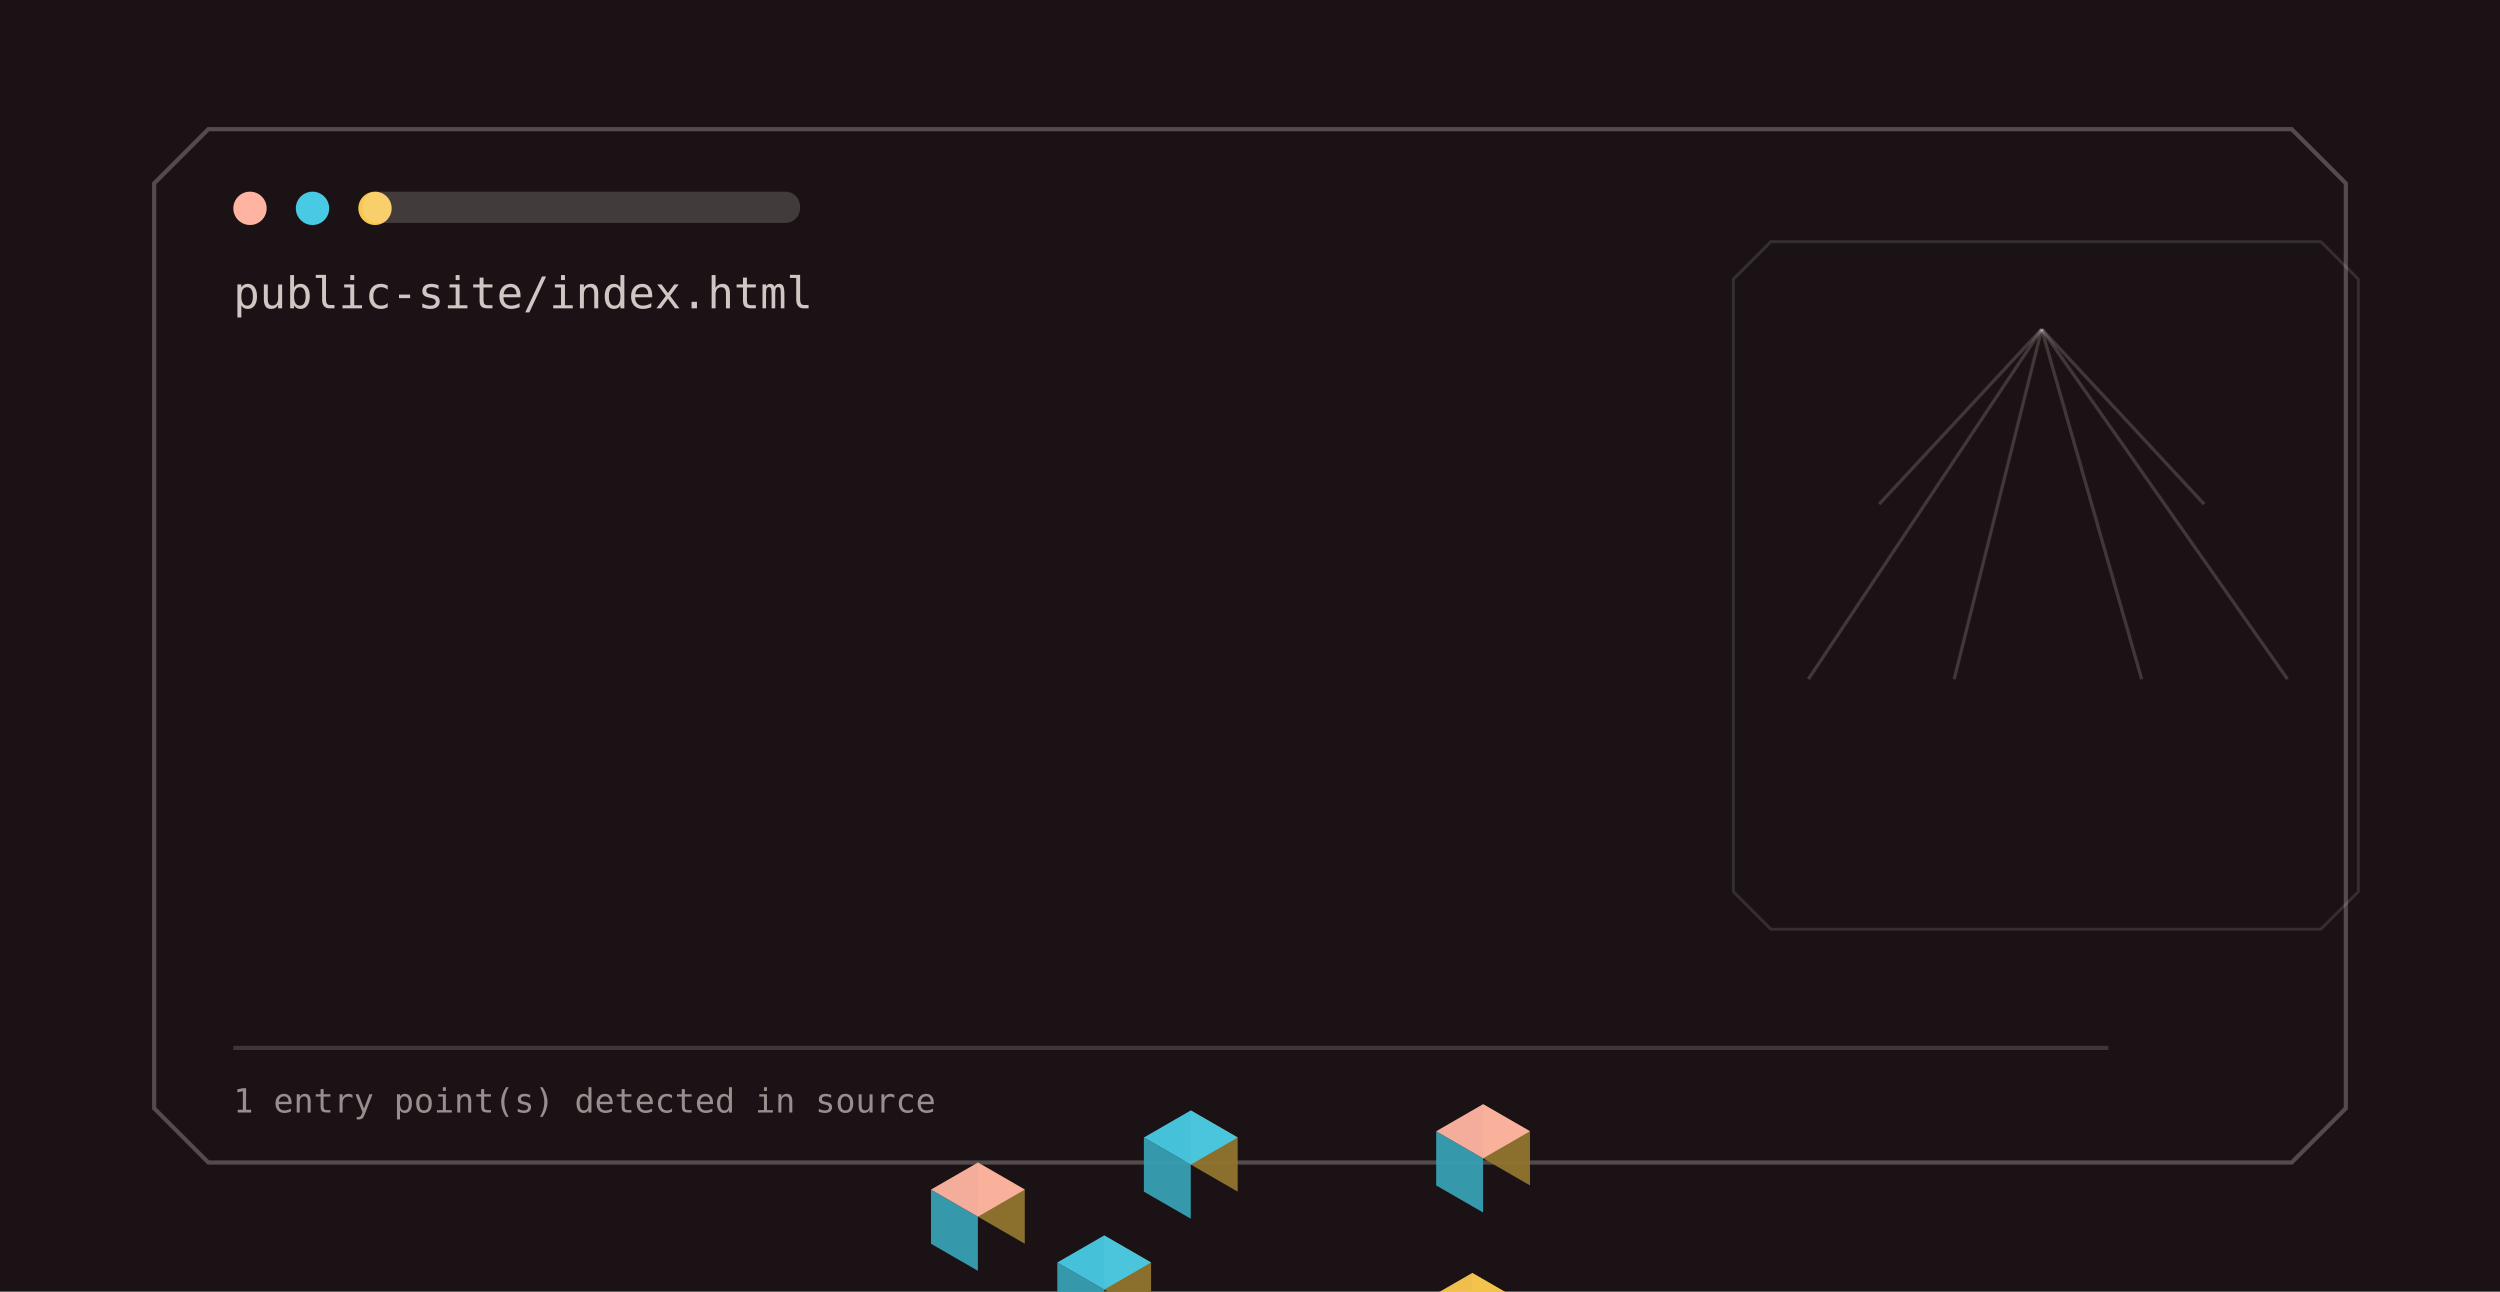
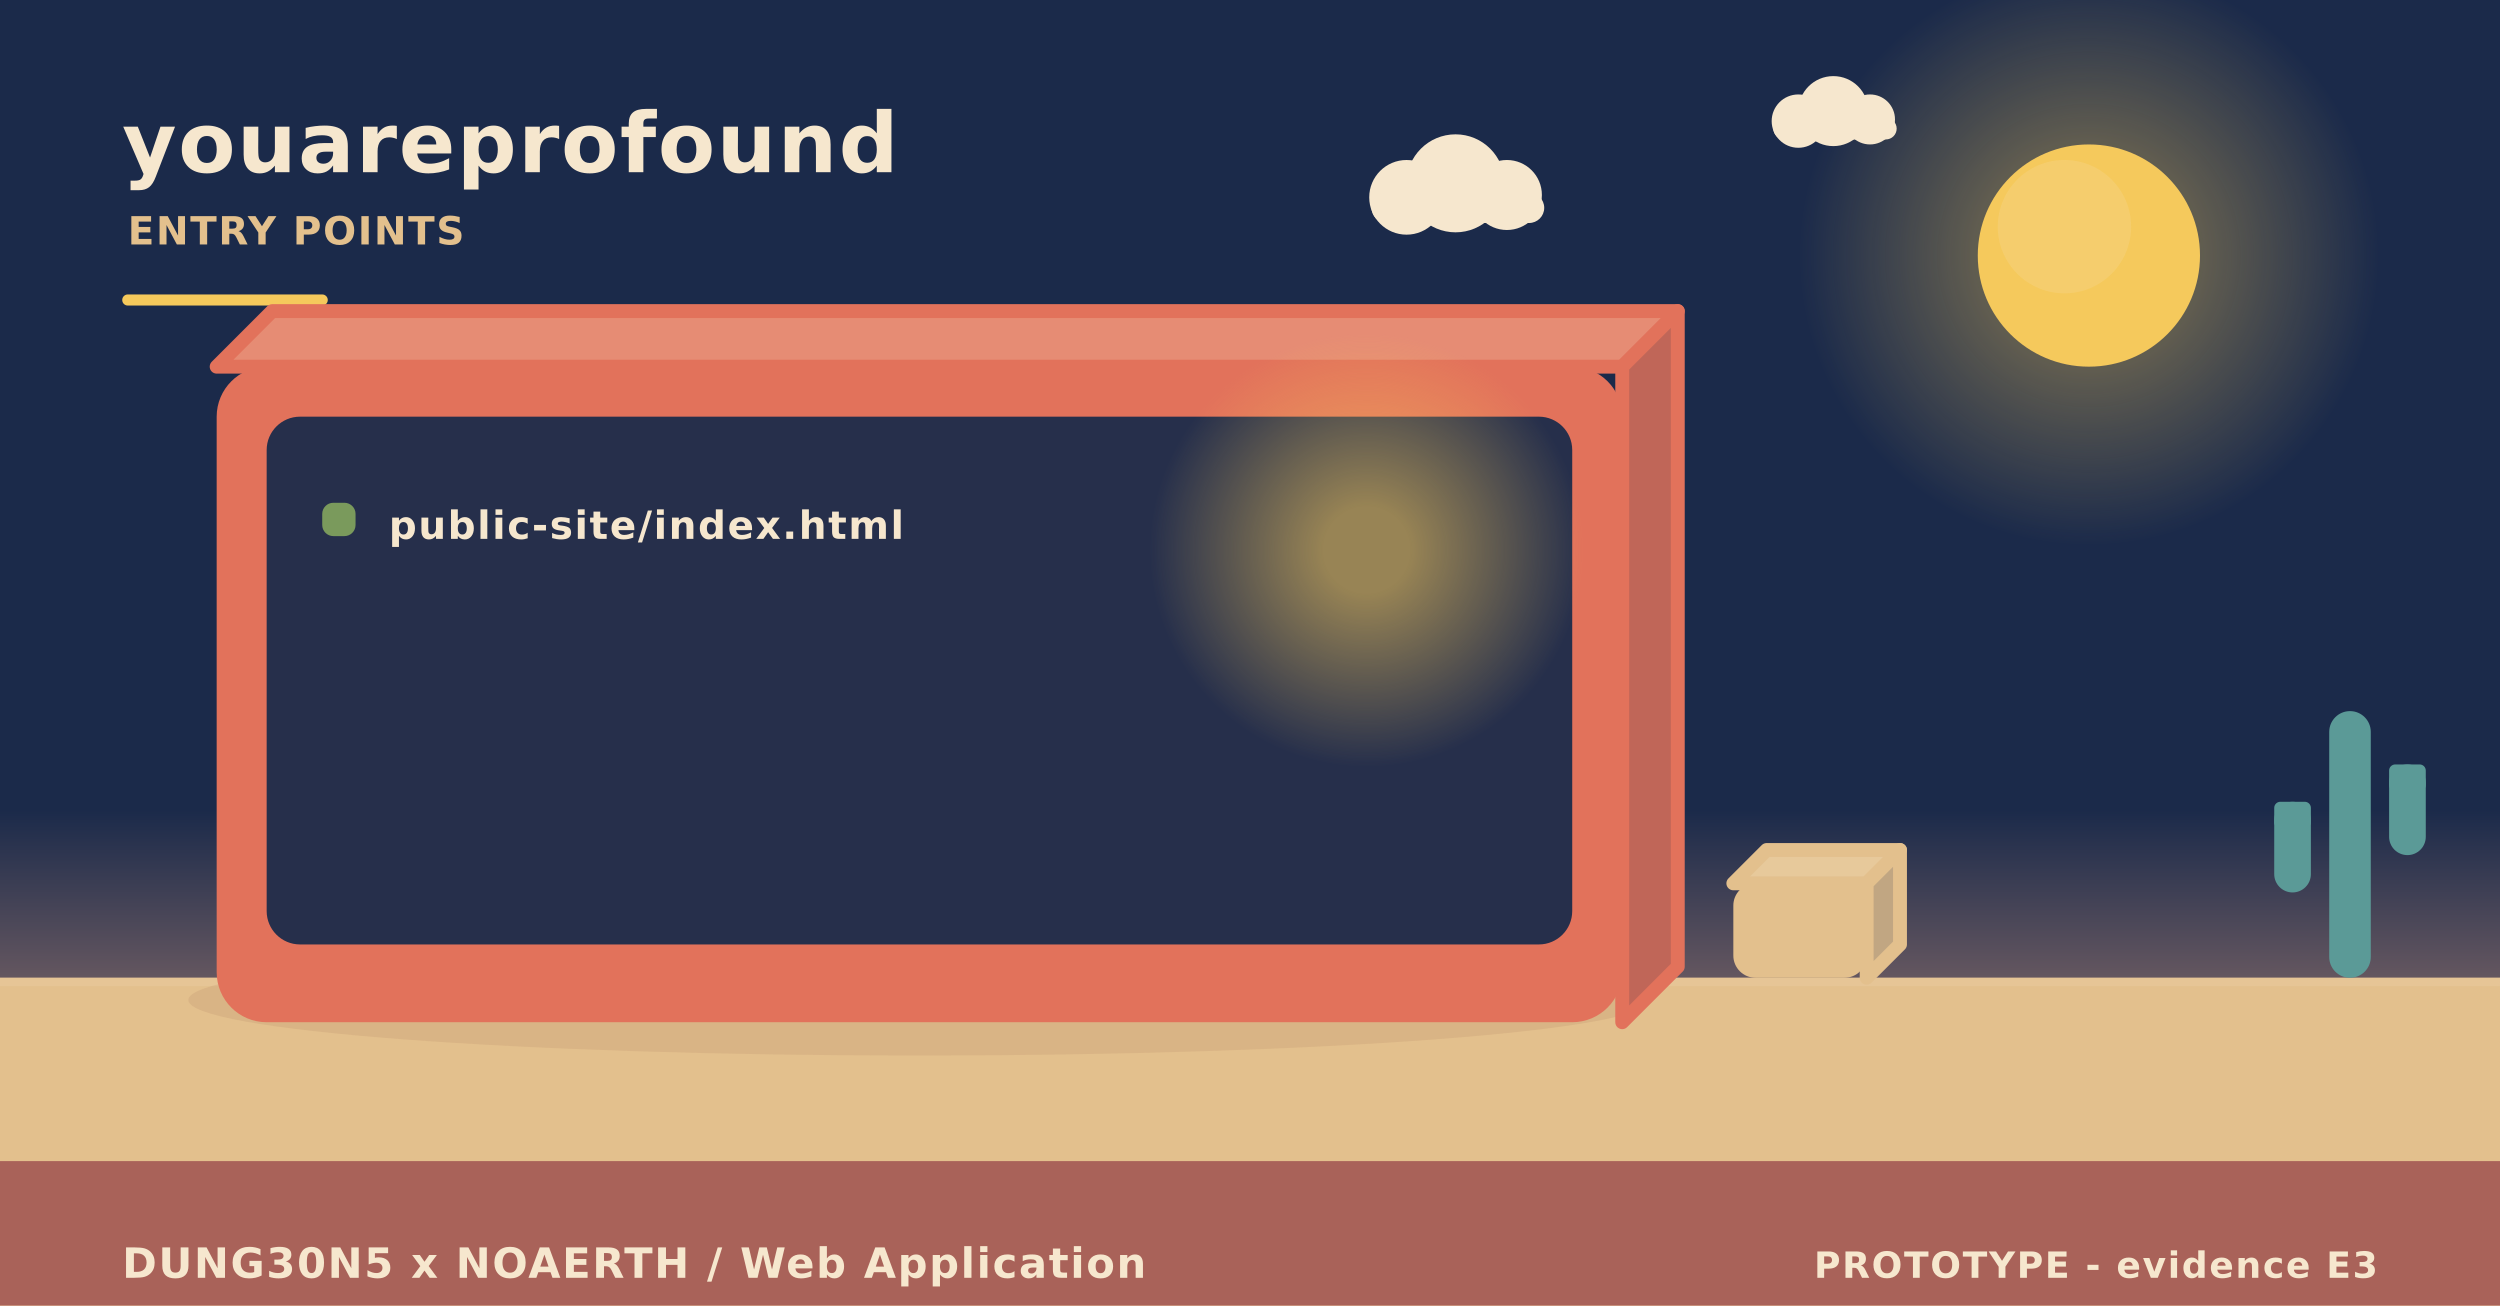
- <svg xmlns="http://www.w3.org/2000/svg" viewBox="0 0 1200 620" width="1200" height="620" role="img" aria-label="youareprofound command surface">
-   <rect width="1200" height="620" fill="#1a1214" />
-   <defs>
-     <linearGradient id="gt" x1="0" y1="0" x2="1" y2="1">
-       <stop offset="0%" stop-color="#ffb4a2" />
-       <stop offset="100%" stop-color="#48cae4" />
-     </linearGradient>
-   </defs>
-   <path d="M100.00,62.00 H1100.00 L1126.00,88.00 V532.00 L1100.00,558.00 H100.00 L74.00,532.00 V88.00 Z" fill="none" stroke="rgba(253,244,240,0.300)" stroke-width="2.00" opacity="0.85" />
-   <circle cx="120.00" cy="100.00" r="8.00" fill="#ffb4a2" opacity="1.00" />
-   <circle cx="150.00" cy="100.00" r="8.00" fill="#48cae4" opacity="1.00" />
-   <circle cx="180.00" cy="100.00" r="8.00" fill="#f9c74f" opacity="1.00" />
-   <rect x="174.00" y="92.00" width="210.00" height="15.00" rx="7.00" fill="rgba(253,244,240,0.180)" opacity="1.00" />
-   <text x="112" y="148" font-family="ui-monospace,SFMono-Regular,Menlo,monospace" font-size="21" fill="rgba(253,244,240,0.800)">public-site/index.html</text>
-   <path d="M850.00,116.00 H1114.00 L1132.00,134.00 V428.00 L1114.00,446.00 H850.00 L832.00,428.00 V134.00 Z" fill="none" stroke="rgba(253,244,240,0.180)" stroke-width="1.40" opacity="0.70" />
-   <line x1="980.00" y1="158.00" x2="902.00" y2="242.00" stroke="rgba(253,244,240,0.300)" stroke-width="1.60" opacity="0.55" />
-   <line x1="980.00" y1="158.00" x2="1058.00" y2="242.00" stroke="rgba(253,244,240,0.300)" stroke-width="1.60" opacity="0.55" />
-   <line x1="980.00" y1="158.00" x2="868.00" y2="326.00" stroke="rgba(253,244,240,0.300)" stroke-width="1.60" opacity="0.55" />
-   <line x1="980.00" y1="158.00" x2="938.00" y2="326.00" stroke="rgba(253,244,240,0.300)" stroke-width="1.60" opacity="0.55" />
-   <line x1="980.00" y1="158.00" x2="1028.00" y2="326.00" stroke="rgba(253,244,240,0.300)" stroke-width="1.60" opacity="0.55" />
-   <line x1="980.00" y1="158.00" x2="1098.00" y2="326.00" stroke="rgba(253,244,240,0.300)" stroke-width="1.60" opacity="0.55" />
-   <polygon points="711.87,556.00 734.39,569.00 734.39,543.00 711.87,530.00" fill="#90732e" opacity="0.95" />
-   <polygon points="689.36,569.00 711.87,582.00 711.87,556.00 689.36,543.00" fill="#389eb2" opacity="0.95" />
-   <polygon points="711.87,530.00 734.39,543.00 711.87,556.00 689.36,543.00" fill="#ffb4a2" opacity="0.95" />
-   <polygon points="571.58,559.00 594.09,572.00 594.09,546.00 571.58,533.00" fill="#90732e" opacity="0.95" />
-   <polygon points="549.06,572.00 571.58,585.00 571.58,559.00 549.06,546.00" fill="#389eb2" opacity="0.95" />
-   <polygon points="571.58,533.00 594.09,546.00 571.58,559.00 549.06,546.00" fill="#48cae4" opacity="0.95" />
-   <polygon points="706.68,637.00 729.19,650.00 729.19,624.00 706.68,611.00" fill="#90732e" opacity="0.95" />
-   <polygon points="684.16,650.00 706.68,663.00 706.68,637.00 684.16,624.00" fill="#389eb2" opacity="0.95" />
-   <polygon points="706.68,611.00 729.19,624.00 706.68,637.00 684.16,624.00" fill="#f9c74f" opacity="0.95" />
-   <polygon points="469.39,584.00 491.90,597.00 491.90,571.00 469.39,558.00" fill="#90732e" opacity="0.95" />
-   <polygon points="446.87,597.00 469.39,610.00 469.39,584.00 446.87,571.00" fill="#389eb2" opacity="0.95" />
-   <polygon points="469.39,558.00 491.90,571.00 469.39,584.00 446.87,571.00" fill="#ffb4a2" opacity="0.95" />
-   <polygon points="530.01,619.00 552.52,632.00 552.52,606.00 530.01,593.00" fill="#90732e" opacity="0.95" />
-   <polygon points="507.49,632.00 530.01,645.00 530.01,619.00 507.49,606.00" fill="#389eb2" opacity="0.95" />
-   <polygon points="530.01,593.00 552.52,606.00 530.01,619.00 507.49,606.00" fill="#48cae4" opacity="0.95" />
-   <polygon points="607.95,664.00 630.47,677.00 630.47,651.00 607.95,638.00" fill="#90732e" opacity="0.95" />
-   <polygon points="585.43,677.00 607.95,690.00 607.95,664.00 585.43,651.00" fill="#389eb2" opacity="0.95" />
-   <polygon points="607.95,638.00 630.47,651.00 607.95,664.00 585.43,651.00" fill="#f9c74f" opacity="0.95" />
-   <polygon points="668.57,699.00 691.09,712.00 691.09,686.00 668.57,673.00" fill="#90732e" opacity="0.95" />
-   <polygon points="646.05,712.00 668.57,725.00 668.57,699.00 646.05,686.00" fill="#389eb2" opacity="0.95" />
-   <polygon points="668.57,673.00 691.09,686.00 668.57,699.00 646.05,686.00" fill="#ffb4a2" opacity="0.95" />
-   <rect x="112.00" y="502.00" width="900.00" height="2.00" rx="0.00" fill="rgba(253,244,240,0.160)" opacity="1.00" />
-   <text x="112" y="534" font-family="ui-monospace,Menlo,monospace" font-size="16" fill="rgba(253,244,240,0.550)">1 entry point(s) detected in source</text>
+ <svg xmlns="http://www.w3.org/2000/svg" width="900" height="470" viewBox="0 0 900 470" role="img" aria-label="youareprofound - how it is operated">
+   <linearGradient id="skyt" x1="0" y1="0" x2="0" y2="1">
+     <stop offset="0" stop-color="#1b2a4a" />
+     <stop offset="0.62" stop-color="#1b2a4a" />
+     <stop offset="1" stop-color="#f3ad8a" />
+   </linearGradient>
+   <rect width="900" height="470" fill="url(#skyt)" />
+   <radialGradient id="sunt">
+     <stop offset="0.35" stop-color="#f5c95c" stop-opacity="0.34" />
+     <stop offset="1" stop-color="#f5c95c" stop-opacity="0" />
+   </radialGradient>
+   <circle cx="752" cy="92" r="104" fill="url(#sunt)" />
+   <circle cx="752" cy="92" r="40" fill="#f5c95c" />
+   <circle cx="743.2" cy="81.6" r="24" fill="#f5d27e" opacity="0.5" />
+   <g>
+     <circle cx="524" cy="66" r="17.64" fill="#f6e7ce" />
+     <circle cx="506.36" cy="71.04" r="13.44" fill="#f6e7ce" />
+     <circle cx="542.48" cy="70.2" r="12.6" fill="#f6e7ce" />
+     <rect x="493.76" y="69.36" width="62.16" height="10.92" rx="5.46" fill="#f6e7ce" />
+   </g>
+   <g>
+     <circle cx="660" cy="40" r="12.6" fill="#f6e7ce" />
+     <circle cx="647.4" cy="43.6" r="9.6" fill="#f6e7ce" />
+     <circle cx="673.2" cy="43" r="9" fill="#f6e7ce" />
+     <rect x="638.4" y="42.4" width="44.4" height="7.8" rx="3.9" fill="#f6e7ce" />
+   </g>
+   <rect x="0" y="352" width="900" height="118" fill="#e3c08d" />
+   <rect x="0" y="352" width="900" height="3" fill="#e6c596" />
+   <text x="44" y="62" font-family="Verdana,DejaVu Sans,sans-serif" font-size="30" font-weight="700" letter-spacing="0.6" fill="#f6e7ce" text-anchor="start">youareprofound</text>
+   <text x="46" y="88" font-family="Verdana,DejaVu Sans,sans-serif" font-size="14" font-weight="700" letter-spacing="0.6" fill="#e3c08d" text-anchor="start">ENTRY POINTS</text>
+   <rect x="44" y="106" width="74" height="4" rx="2" fill="#f5c95c" />
+   <ellipse cx="331" cy="360" rx="263.2" ry="20" fill="rgba(138,90,68,0.11)" />
+   <path d="M78,132 L584,132 L604,112 L98,112 Z" fill="#e68c74" stroke="#e2725b" stroke-width="5" stroke-linejoin="round" />
+   <path d="M584,132 L604,112 L604,348 L584,368 Z" fill="#c06658" stroke="#e2725b" stroke-width="5" stroke-linejoin="round" />
+   <rect x="78" y="132" width="506" height="236" rx="18" fill="#e2725b" />
+   <rect x="96" y="150" width="470" height="190" rx="12" fill="#1b2a4a" opacity="0.94" />
+   <radialGradient id="lamp638">
+     <stop offset="0.2" stop-color="#f5c95c" stop-opacity="0.55" />
+     <stop offset="1" stop-color="#f5c95c" stop-opacity="0" />
+   </radialGradient>
+   <circle cx="492" cy="198" r="78" fill="url(#lamp638)" />
+   <rect x="116" y="181" width="12" height="12" rx="4" fill="#7a9a5c" />
+   <text x="140" y="194" font-family="Verdana,DejaVu Sans,sans-serif" font-size="14" font-weight="700" letter-spacing="0.6" fill="#f6e7ce" text-anchor="start">public-site/index.html</text>
+   <path d="M624,318 L672,318 L684,306 L636,306 Z" fill="#e7c99b" stroke="#e3c08d" stroke-width="5" stroke-linejoin="round" />
+   <path d="M672,318 L684,306 L684,340 L672,352 Z" fill="#c1a682" stroke="#e3c08d" stroke-width="5" stroke-linejoin="round" />
+   <rect x="624" y="318" width="48" height="34" rx="8" fill="#e3c08d" />
+   <rect x="838.52" y="256" width="14.96" height="96" rx="7.48" fill="#5b9a97" />
+   <rect x="818.72" y="288.64" width="13.2" height="32.64" rx="6.6" fill="#5b9a97" />
+   <rect x="818.72" y="288.64" width="13.2" height="9.6" rx="2.2" fill="#5b9a97" />
+   <rect x="860.08" y="275.2" width="13.2" height="32.64" rx="6.6" fill="#5b9a97" />
+   <rect x="860.08" y="275.2" width="13.2" height="9.6" rx="2.2" fill="#5b9a97" />
+   <rect x="0" y="418" width="900" height="52" rx="0" fill="#a65c56" opacity="0.94" />
+   <text x="44" y="460" font-family="Verdana,DejaVu Sans,sans-serif" font-size="15" font-weight="700" letter-spacing="0.6" fill="#f6e7ce" text-anchor="start">DUNG30N5 x NOAERTH  /  Web Application</text>
+   <text x="856" y="460" font-family="Verdana,DejaVu Sans,sans-serif" font-size="13" font-weight="700" letter-spacing="0.6" fill="#f6e7ce" text-anchor="end">PROTOTYPE  -  evidence E3</text>
</svg>
